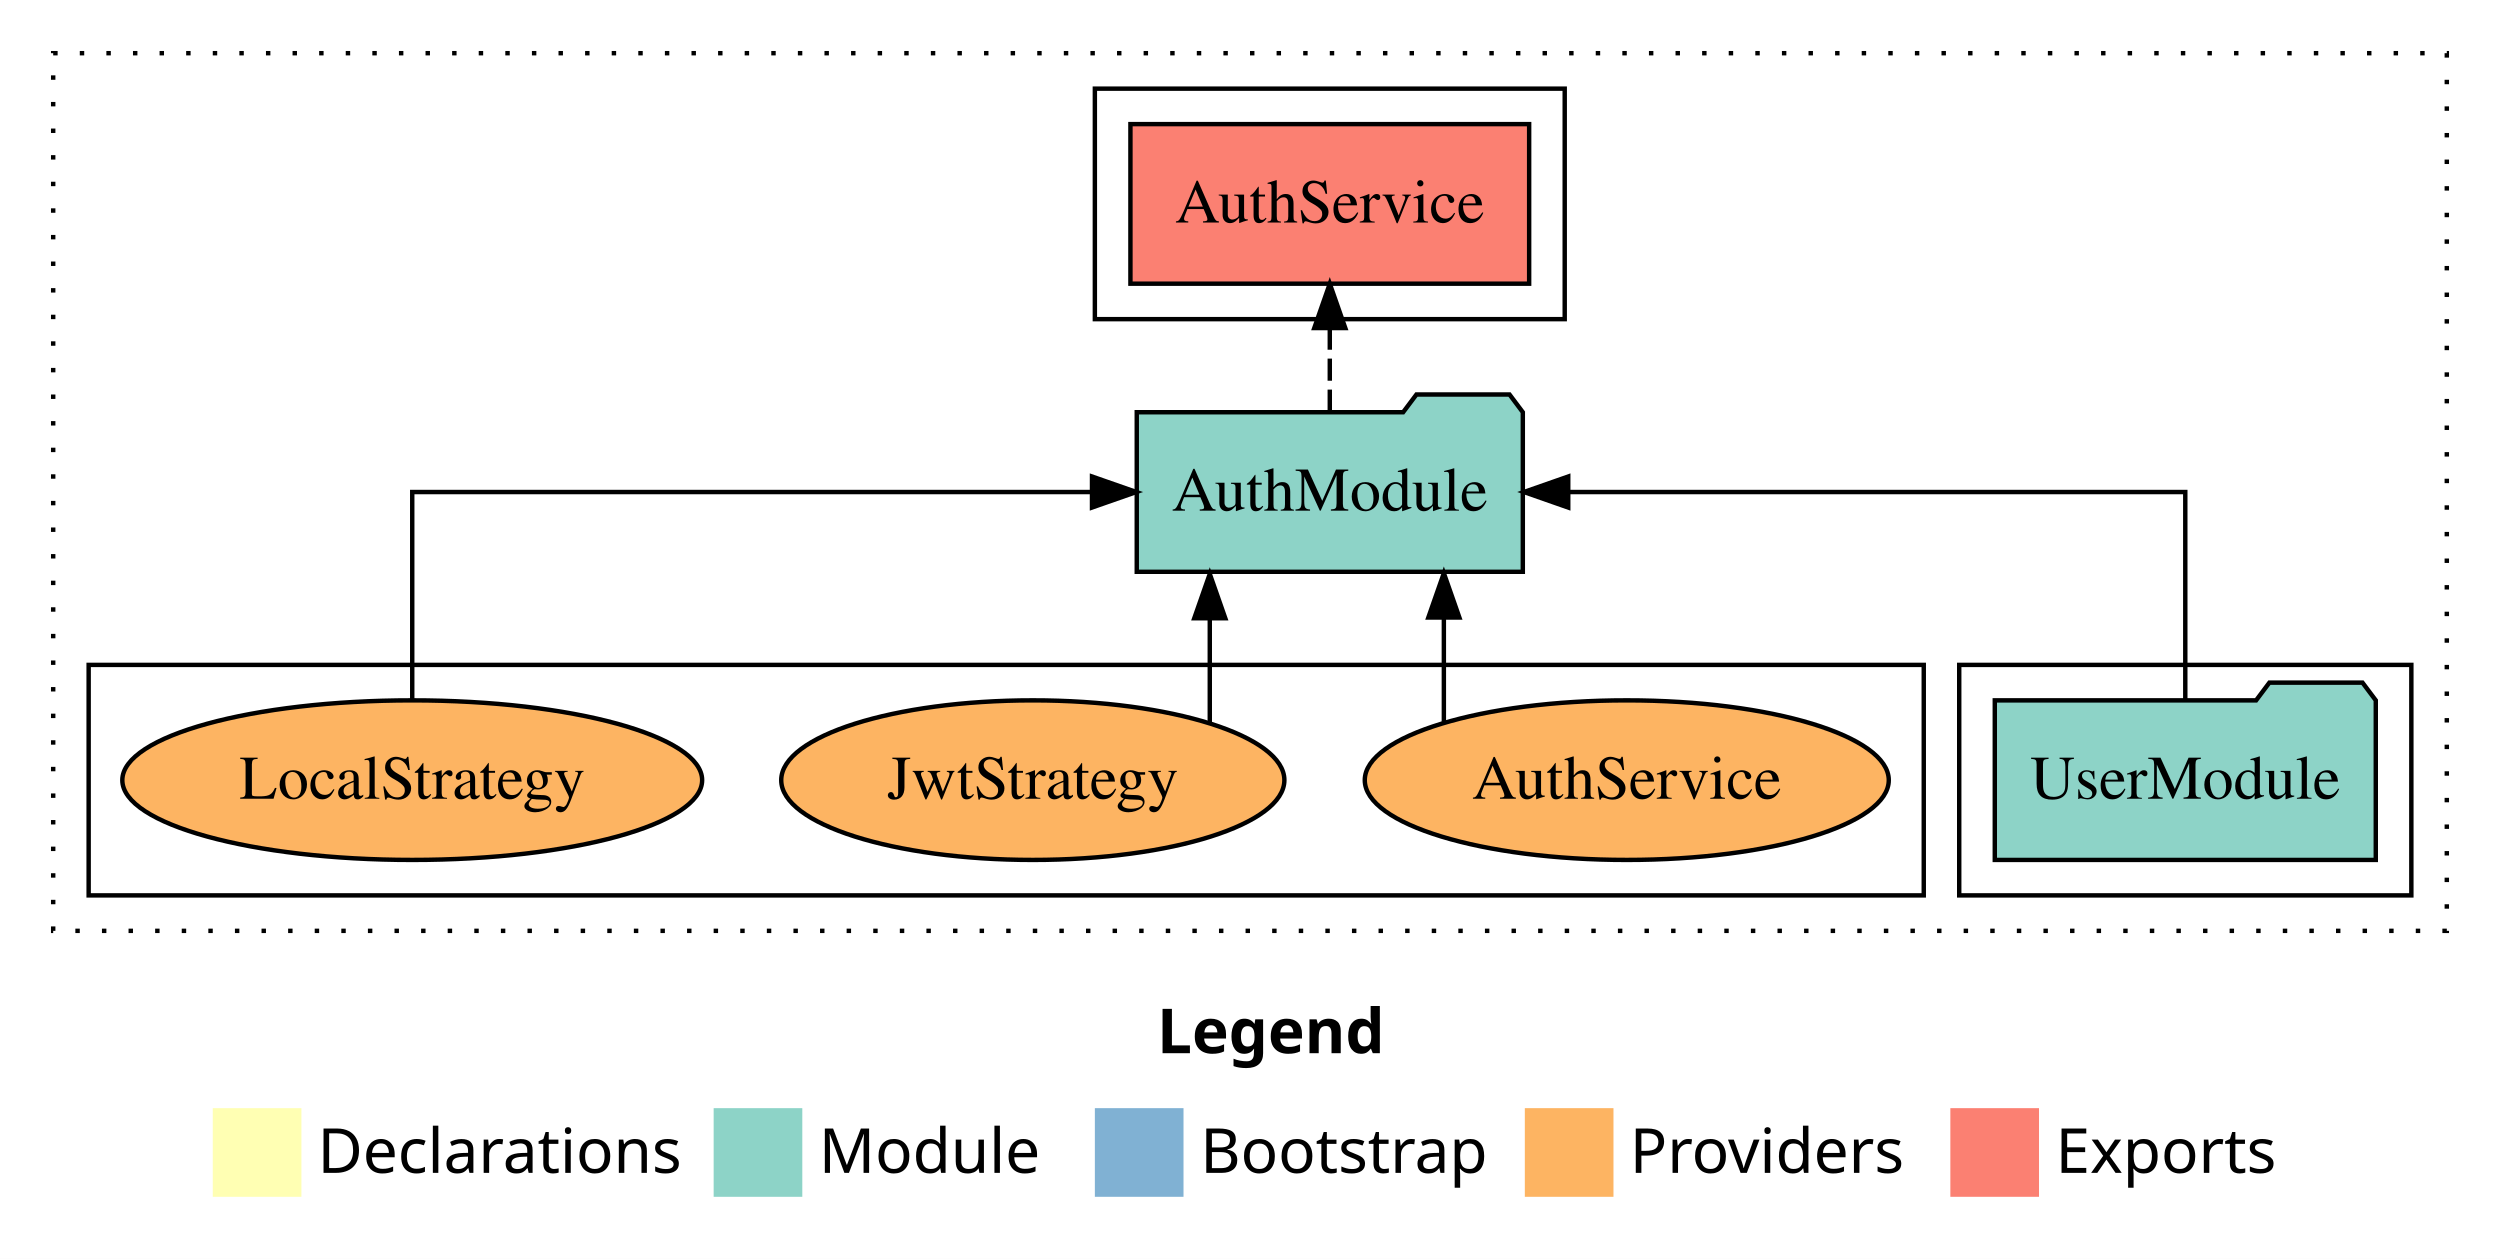
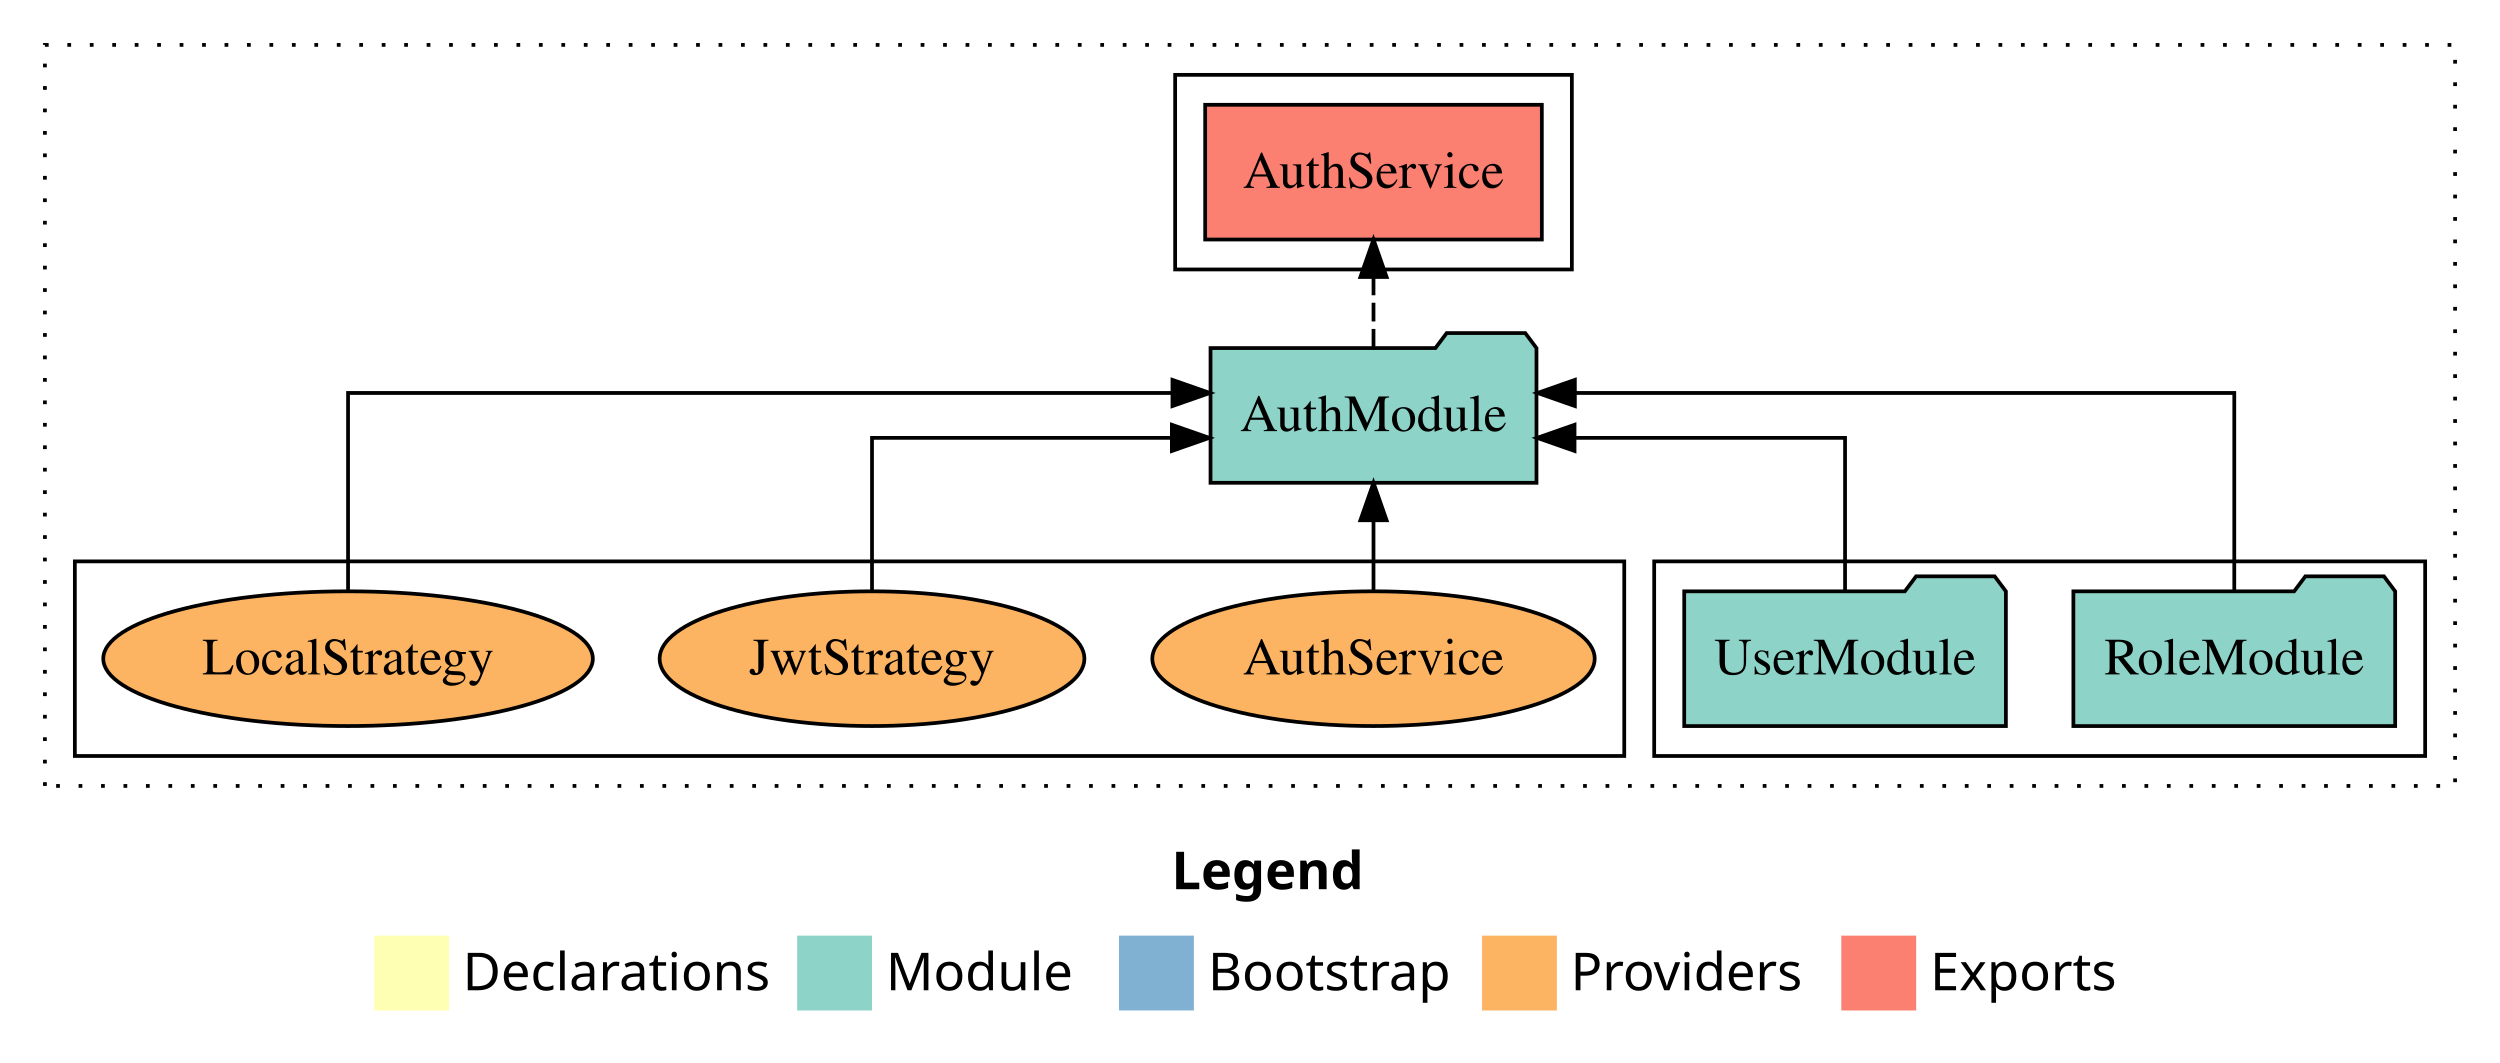
- <svg xmlns="http://www.w3.org/2000/svg" width="564pt" height="284pt" viewBox="0.00 0.00 564.00 284.00">
+ <svg xmlns="http://www.w3.org/2000/svg" width="668pt" height="284pt" viewBox="0.00 0.00 668.00 284.00">
  <g id="graph0" class="graph" transform="scale(1 1) rotate(0) translate(4 280)">
-     <polygon fill="#ffffff" stroke="transparent" points="-4,4 -4,-280 560,-280 560,4 -4,4" />
-     <text text-anchor="start" x="257.009" y="-42.4" font-family="sans-serif" font-weight="bold" font-size="14.00" fill="#000000">Legend</text>
-     <polygon fill="#ffffb3" stroke="transparent" points="44,-10 44,-30 64,-30 64,-10 44,-10" />
-     <text text-anchor="start" x="67.629" y="-15.4" font-family="sans-serif" font-size="14.00" fill="#000000">  Declarations</text>
-     <polygon fill="#8dd3c7" stroke="transparent" points="157,-10 157,-30 177,-30 177,-10 157,-10" />
-     <text text-anchor="start" x="180.725" y="-15.4" font-family="sans-serif" font-size="14.00" fill="#000000">  Module</text>
-     <polygon fill="#80b1d3" stroke="transparent" points="243,-10 243,-30 263,-30 263,-10 243,-10" />
-     <text text-anchor="start" x="266.781" y="-15.4" font-family="sans-serif" font-size="14.00" fill="#000000">  Bootstrap</text>
-     <polygon fill="#fdb462" stroke="transparent" points="340,-10 340,-30 360,-30 360,-10 340,-10" />
-     <text text-anchor="start" x="363.673" y="-15.4" font-family="sans-serif" font-size="14.00" fill="#000000">  Providers</text>
-     <polygon fill="#fb8072" stroke="transparent" points="436,-10 436,-30 456,-30 456,-10 436,-10" />
-     <text text-anchor="start" x="459.726" y="-15.4" font-family="sans-serif" font-size="14.00" fill="#000000">  Exports</text>
+     <polygon fill="#ffffff" stroke="transparent" points="-4,4 -4,-280 664,-280 664,4 -4,4" />
+     <text text-anchor="start" x="309.009" y="-42.4" font-family="sans-serif" font-weight="bold" font-size="14.00" fill="#000000">Legend</text>
+     <polygon fill="#ffffb3" stroke="transparent" points="96,-10 96,-30 116,-30 116,-10 96,-10" />
+     <text text-anchor="start" x="119.629" y="-15.4" font-family="sans-serif" font-size="14.00" fill="#000000">  Declarations</text>
+     <polygon fill="#8dd3c7" stroke="transparent" points="209,-10 209,-30 229,-30 229,-10 209,-10" />
+     <text text-anchor="start" x="232.725" y="-15.4" font-family="sans-serif" font-size="14.00" fill="#000000">  Module</text>
+     <polygon fill="#80b1d3" stroke="transparent" points="295,-10 295,-30 315,-30 315,-10 295,-10" />
+     <text text-anchor="start" x="318.781" y="-15.4" font-family="sans-serif" font-size="14.00" fill="#000000">  Bootstrap</text>
+     <polygon fill="#fdb462" stroke="transparent" points="392,-10 392,-30 412,-30 412,-10 392,-10" />
+     <text text-anchor="start" x="415.673" y="-15.4" font-family="sans-serif" font-size="14.00" fill="#000000">  Providers</text>
+     <polygon fill="#fb8072" stroke="transparent" points="488,-10 488,-30 508,-30 508,-10 488,-10" />
+     <text text-anchor="start" x="511.726" y="-15.4" font-family="sans-serif" font-size="14.00" fill="#000000">  Exports</text>
    <g id="clust1" class="cluster">
-       <polygon fill="none" stroke="#000000" stroke-dasharray="1,5" points="8,-70 8,-268 548,-268 548,-70 8,-70" />
+       <polygon fill="none" stroke="#000000" stroke-dasharray="1,5" points="8,-70 8,-268 652,-268 652,-70 8,-70" />
    </g>
    <g id="clust3" class="cluster">
-       <polygon fill="none" stroke="#000000" points="438,-78 438,-130 540,-130 540,-78 438,-78" />
+       <polygon fill="none" stroke="#000000" points="438,-78 438,-130 644,-130 644,-78 438,-78" />
    </g>
    <g id="clust4" class="cluster">
-       <polygon fill="none" stroke="#000000" points="243,-208 243,-260 349,-260 349,-208 243,-208" />
+       <polygon fill="none" stroke="#000000" points="310,-208 310,-260 416,-260 416,-208 310,-208" />
    </g>
    <g id="clust6" class="cluster">
      <polygon fill="none" stroke="#000000" points="16,-78 16,-130 430,-130 430,-78 16,-78" />
    </g>
    <g id="node1" class="node">
+       <polygon fill="#8dd3c7" stroke="#000000" points="635.992,-122 632.992,-126 611.992,-126 608.992,-122 550.008,-122 550.008,-86 635.992,-86 635.992,-122" />
+       <text text-anchor="middle" x="593" y="-99.8" font-family="Times,serif" font-size="14.00" fill="#000000">RoleModule</text>
+     </g>
+     <g id="node3" class="node">
+       <polygon fill="#8dd3c7" stroke="#000000" points="406.548,-187 403.548,-191 382.548,-191 379.548,-187 319.452,-187 319.452,-151 406.548,-151 406.548,-187" />
+       <text text-anchor="middle" x="363" y="-164.8" font-family="Times,serif" font-size="14.00" fill="#000000">AuthModule</text>
+     </g>
+     <g id="edge1" class="edge">
+       <path fill="none" stroke="#000000" d="M593,-122.284C593,-143.321 593,-175 593,-175 593,-175 416.803,-175 416.803,-175" />
+       <polygon fill="#000000" stroke="#000000" points="416.803,-171.5 406.803,-175 416.803,-178.5 416.803,-171.5" />
+     </g>
+     <g id="node2" class="node">
      <polygon fill="#8dd3c7" stroke="#000000" points="531.976,-122 528.976,-126 507.976,-126 504.976,-122 446.024,-122 446.024,-86 531.976,-86 531.976,-122" />
      <text text-anchor="middle" x="489" y="-99.8" font-family="Times,serif" font-size="14.00" fill="#000000">UserModule</text>
    </g>
-     <g id="node2" class="node">
-       <polygon fill="#8dd3c7" stroke="#000000" points="339.548,-187 336.548,-191 315.548,-191 312.548,-187 252.452,-187 252.452,-151 339.548,-151 339.548,-187" />
-       <text text-anchor="middle" x="296" y="-164.8" font-family="Times,serif" font-size="14.00" fill="#000000">AuthModule</text>
-     </g>
-     <g id="edge1" class="edge">
-       <path fill="none" stroke="#000000" d="M489,-122.106C489,-141.339 489,-169 489,-169 489,-169 349.795,-169 349.795,-169" />
-       <polygon fill="#000000" stroke="#000000" points="349.795,-165.5 339.795,-169 349.795,-172.5 349.795,-165.5" />
-     </g>
-     <g id="node3" class="node">
-       <polygon fill="#fb8072" stroke="#000000" points="340.976,-252 251.024,-252 251.024,-216 340.976,-216 340.976,-252" />
-       <text text-anchor="middle" x="296" y="-229.8" font-family="Times,serif" font-size="14.00" fill="#000000">AuthService </text>
-     </g>
    <g id="edge2" class="edge">
-       <path fill="none" stroke="#000000" stroke-dasharray="5,2" d="M296,-187.106C296,-187.106 296,-205.991 296,-205.991" />
-       <polygon fill="#000000" stroke="#000000" points="292.5,-205.991 296,-215.991 299.5,-205.991 292.5,-205.991" />
+       <path fill="none" stroke="#000000" d="M489,-122.022C489,-139.373 489,-163 489,-163 489,-163 416.715,-163 416.715,-163" />
+       <polygon fill="#000000" stroke="#000000" points="416.715,-159.5 406.715,-163 416.715,-166.5 416.715,-159.5" />
    </g>
    <g id="node4" class="node">
+       <polygon fill="#fb8072" stroke="#000000" points="407.976,-252 318.024,-252 318.024,-216 407.976,-216 407.976,-252" />
+       <text text-anchor="middle" x="363" y="-229.8" font-family="Times,serif" font-size="14.00" fill="#000000">AuthService </text>
+     </g>
+     <g id="edge3" class="edge">
+       <path fill="none" stroke="#000000" stroke-dasharray="5,2" d="M363,-187.106C363,-187.106 363,-205.991 363,-205.991" />
+       <polygon fill="#000000" stroke="#000000" points="359.5,-205.991 363,-215.991 366.5,-205.991 359.5,-205.991" />
+     </g>
+     <g id="node5" class="node">
      <ellipse fill="#fdb462" stroke="#000000" cx="363" cy="-104" rx="59.108" ry="18" />
      <text text-anchor="middle" x="363" y="-99.8" font-family="Times,serif" font-size="14.00" fill="#000000">AuthService</text>
    </g>
-     <g id="edge3" class="edge">
-       <path fill="none" stroke="#000000" d="M321.735,-117.154C321.735,-117.154 321.735,-140.694 321.735,-140.694" />
-       <polygon fill="#000000" stroke="#000000" points="318.235,-140.694 321.735,-150.694 325.235,-140.694 318.235,-140.694" />
+     <g id="edge4" class="edge">
+       <path fill="none" stroke="#000000" d="M363,-122.106C363,-122.106 363,-140.991 363,-140.991" />
+       <polygon fill="#000000" stroke="#000000" points="359.5,-140.991 363,-150.991 366.5,-140.991 359.5,-140.991" />
    </g>
-     <g id="node5" class="node">
+     <g id="node6" class="node">
      <ellipse fill="#fdb462" stroke="#000000" cx="229" cy="-104" rx="56.756" ry="18" />
      <text text-anchor="middle" x="229" y="-99.8" font-family="Times,serif" font-size="14.00" fill="#000000">JwtStrategy</text>
    </g>
-     <g id="edge4" class="edge">
-       <path fill="none" stroke="#000000" d="M268.927,-116.842C268.927,-116.842 268.927,-140.523 268.927,-140.523" />
-       <polygon fill="#000000" stroke="#000000" points="265.427,-140.523 268.927,-150.523 272.427,-140.523 265.427,-140.523" />
+     <g id="edge5" class="edge">
+       <path fill="none" stroke="#000000" d="M229,-122.022C229,-139.373 229,-163 229,-163 229,-163 309.123,-163 309.123,-163" />
+       <polygon fill="#000000" stroke="#000000" points="309.123,-166.5 319.123,-163 309.123,-159.5 309.123,-166.5" />
    </g>
-     <g id="node6" class="node">
+     <g id="node7" class="node">
      <ellipse fill="#fdb462" stroke="#000000" cx="89" cy="-104" rx="65.405" ry="18" />
      <text text-anchor="middle" x="89" y="-99.8" font-family="Times,serif" font-size="14.00" fill="#000000">LocalStrategy</text>
    </g>
-     <g id="edge5" class="edge">
-       <path fill="none" stroke="#000000" d="M89,-122.106C89,-141.339 89,-169 89,-169 89,-169 242.354,-169 242.354,-169" />
-       <polygon fill="#000000" stroke="#000000" points="242.354,-172.5 252.354,-169 242.353,-165.5 242.354,-172.5" />
+     <g id="edge6" class="edge">
+       <path fill="none" stroke="#000000" d="M89,-122.284C89,-143.321 89,-175 89,-175 89,-175 309.281,-175 309.281,-175" />
+       <polygon fill="#000000" stroke="#000000" points="309.281,-178.5 319.281,-175 309.281,-171.5 309.281,-178.5" />
    </g>
  </g>
</svg>
